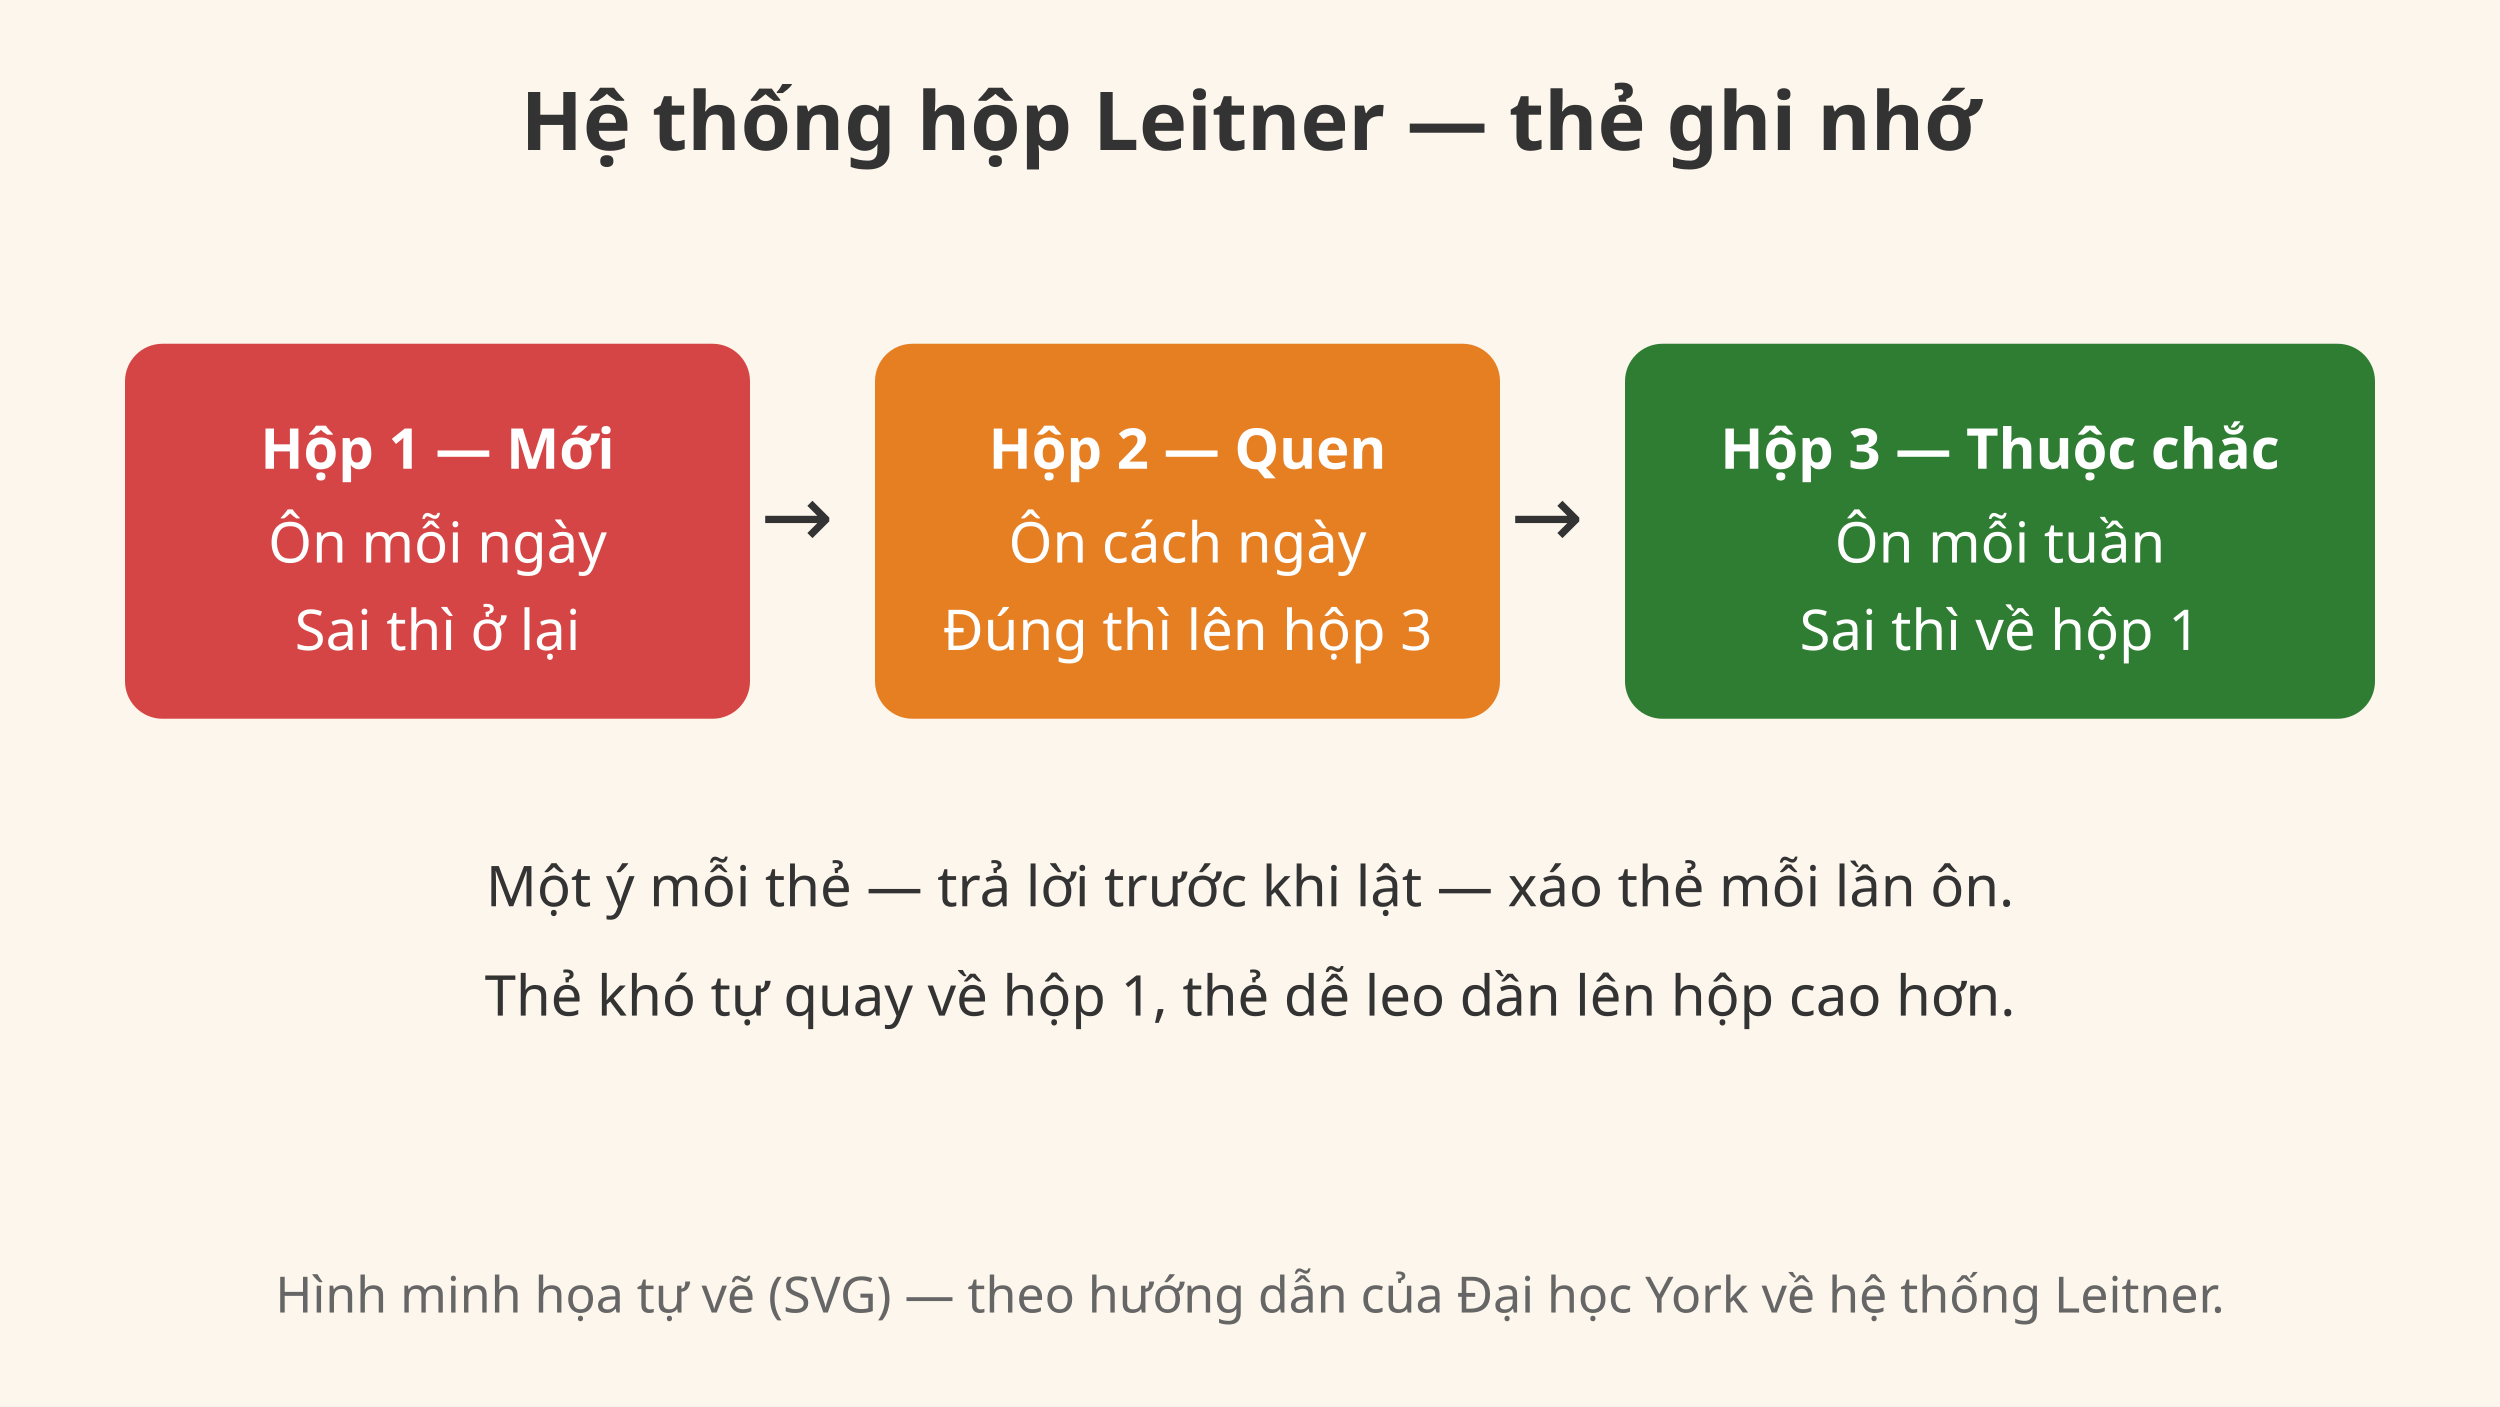
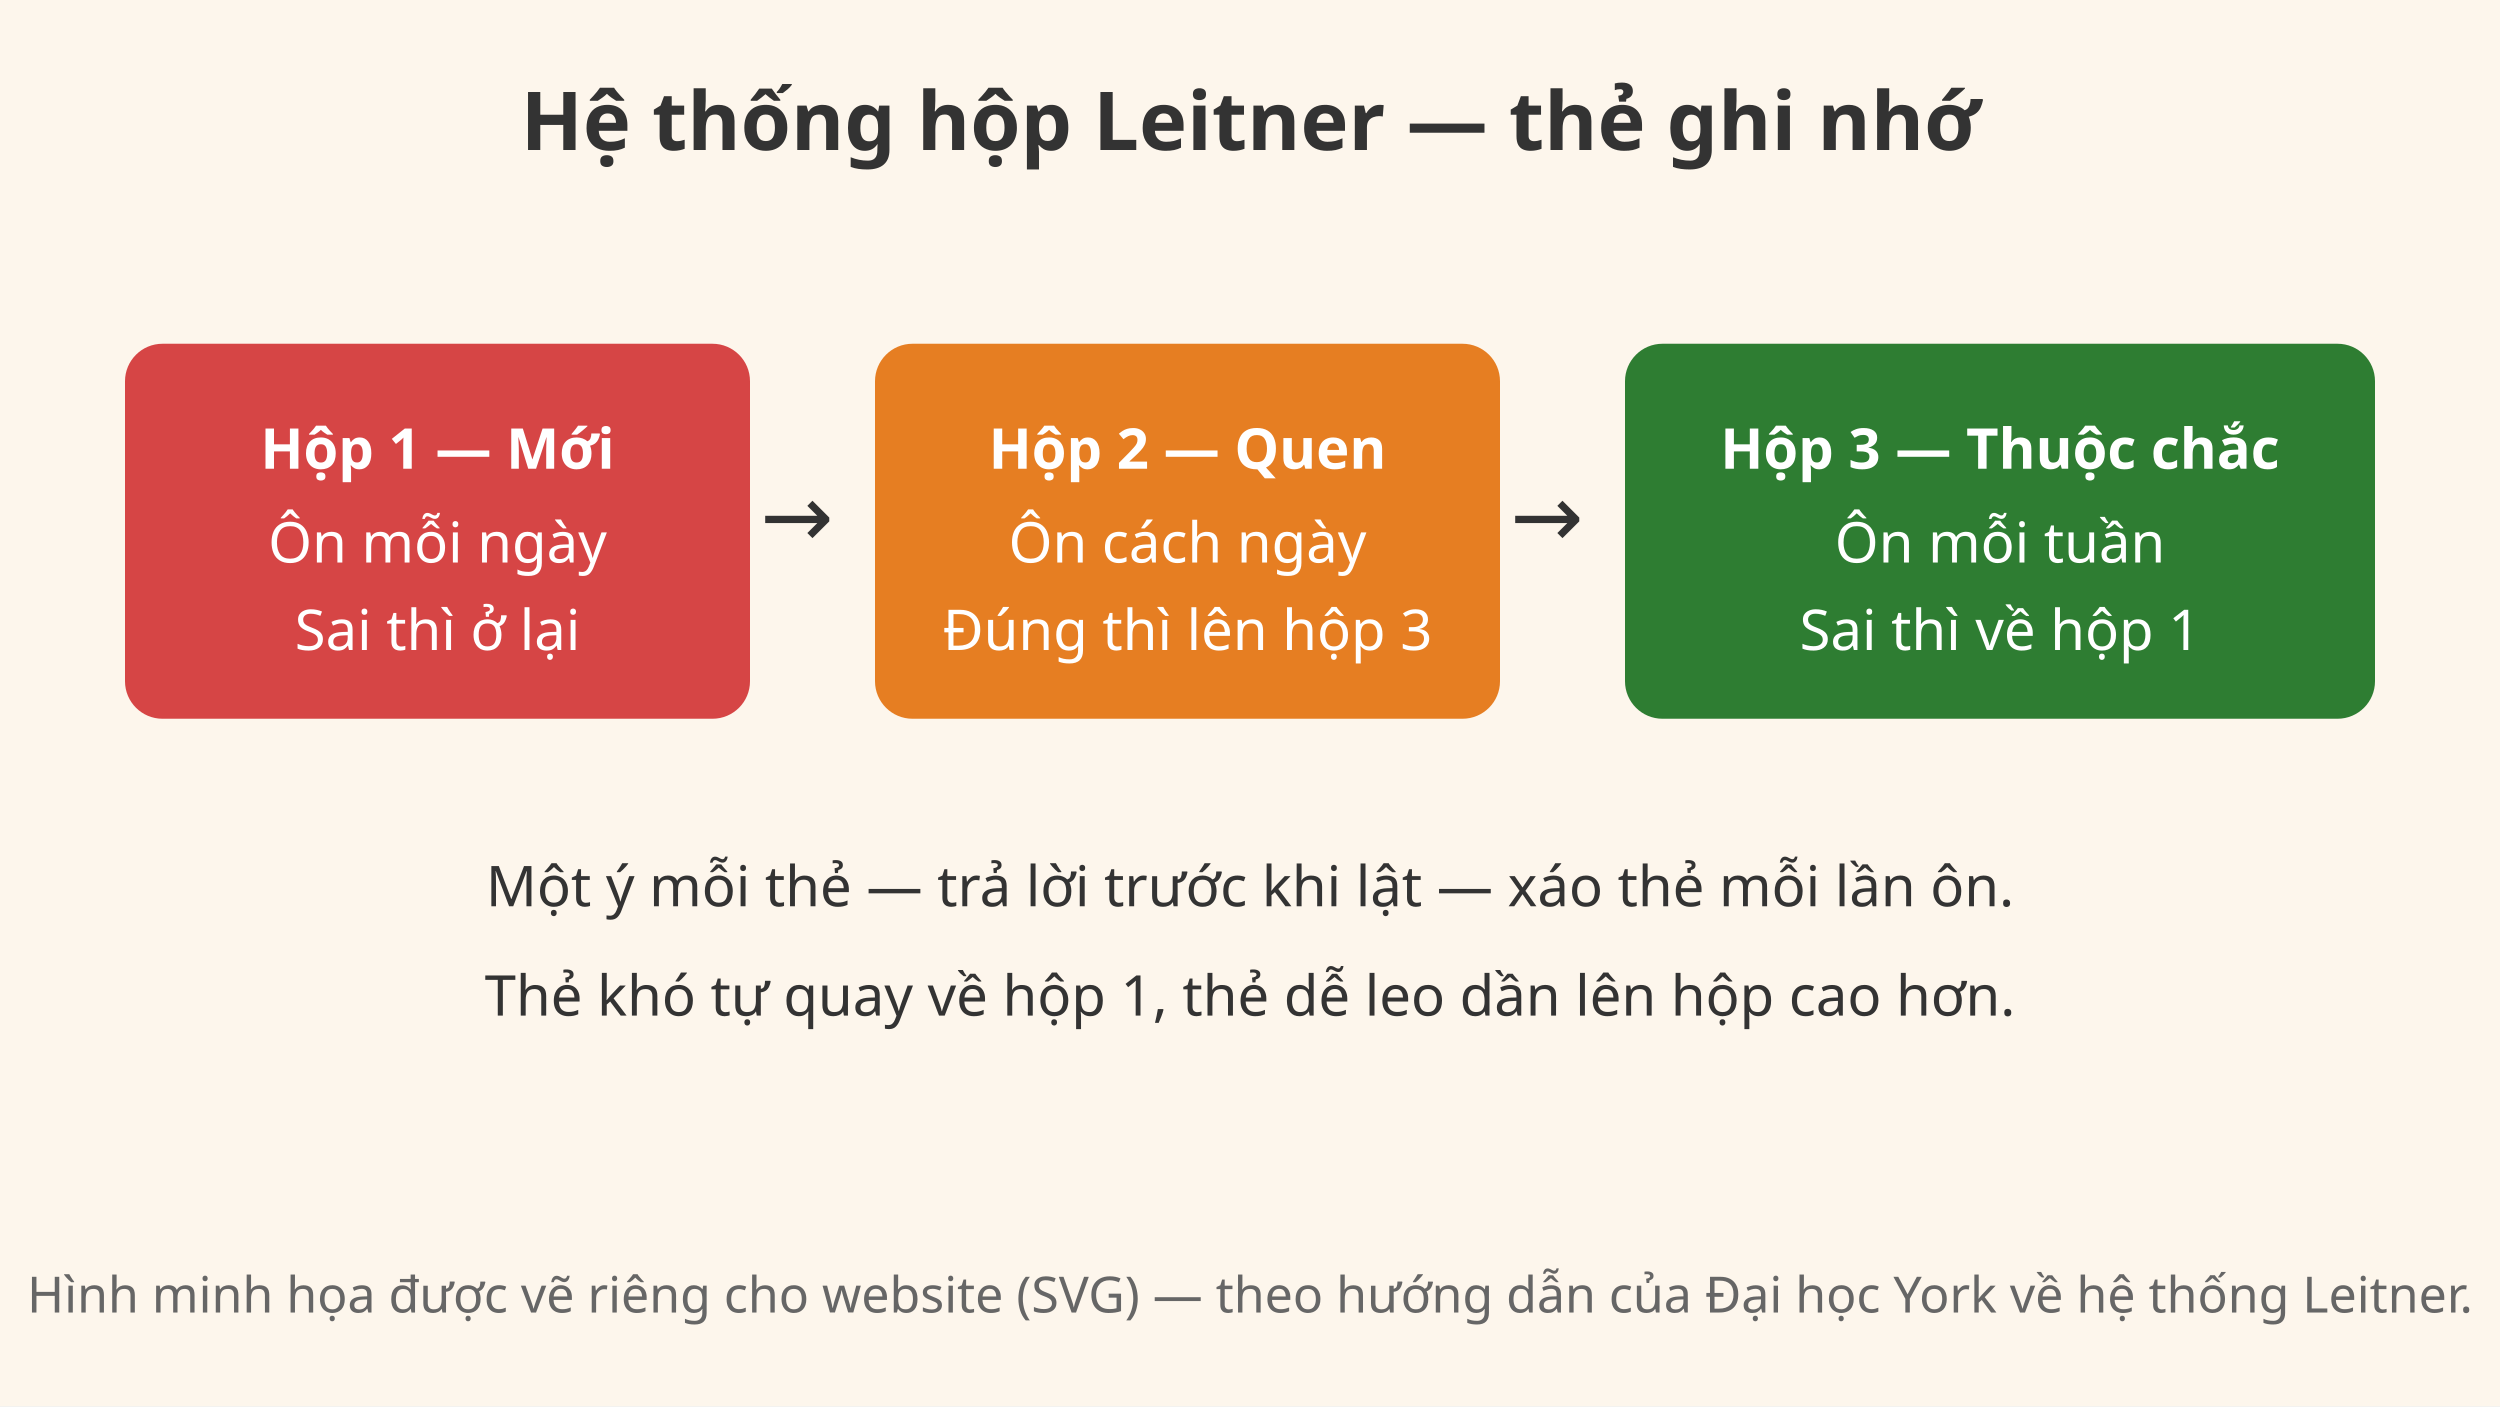
<svg xmlns="http://www.w3.org/2000/svg" width="800" height="450" viewBox="0 0 800 450" role="img" aria-label="Sơ đồ hệ thống hộp Leitner: thẻ mới ở hộp 1, trả lời đúng thì lên hộp cao hơn, trả lời sai thì về hộp 1">
  <rect width="800" height="450" fill="#fdf6ec" />
  <text x="400" y="48" font-family="sans-serif" font-size="26" font-weight="bold" text-anchor="middle" fill="#333333">Hệ thống hộp Leitner — thẻ ghi nhớ</text>
  <g font-family="sans-serif" font-size="18" text-anchor="middle">
    <rect x="40" y="110" width="200" height="120" rx="12" fill="#d64545" />
    <text x="140" y="150" fill="#ffffff" font-weight="bold">Hộp 1 — Mới</text>
    <text x="140" y="180" fill="#ffffff">Ôn mỗi ngày</text>
    <text x="140" y="208" fill="#ffffff">Sai thì ở lại</text>
    <text x="255" y="175" font-size="28" fill="#333333">→</text>
    <rect x="280" y="110" width="200" height="120" rx="12" fill="#e67e22" />
    <text x="380" y="150" fill="#ffffff" font-weight="bold">Hộp 2 — Quen</text>
    <text x="380" y="180" fill="#ffffff">Ôn cách ngày</text>
    <text x="380" y="208" fill="#ffffff">Đúng thì lên hộp 3</text>
    <text x="495" y="175" font-size="28" fill="#333333">→</text>
    <rect x="520" y="110" width="240" height="120" rx="12" fill="#2e7d32" />
    <text x="640" y="150" fill="#ffffff" font-weight="bold">Hộp 3 — Thuộc chắc</text>
    <text x="640" y="180" fill="#ffffff">Ôn mỗi tuần</text>
    <text x="640" y="208" fill="#ffffff">Sai thì về hộp 1</text>
  </g>
  <text x="400" y="290" font-family="sans-serif" font-size="18" text-anchor="middle" fill="#333333">Một ý mỗi thẻ — trả lời trước khi lật — xáo thẻ mỗi lần ôn.</text>
  <text x="400" y="325" font-family="sans-serif" font-size="18" text-anchor="middle" fill="#333333">Thẻ khó tự quay về hộp 1, thẻ dễ leo dần lên hộp cao hơn.</text>
-   <text x="400" y="420" font-family="sans-serif" font-size="16" text-anchor="middle" fill="#666666">Hình minh họa tự vẽ (SVG) — theo hướng dẫn của Đại học York về hệ thống Leitner.</text>
+   <text x="400" y="420" font-family="sans-serif" font-size="16" text-anchor="middle" fill="#666666">Hình minh họa được vẽ riêng cho website (SVG) — theo hướng dẫn của Đại học York về hệ thống Leitner.</text>
</svg>
